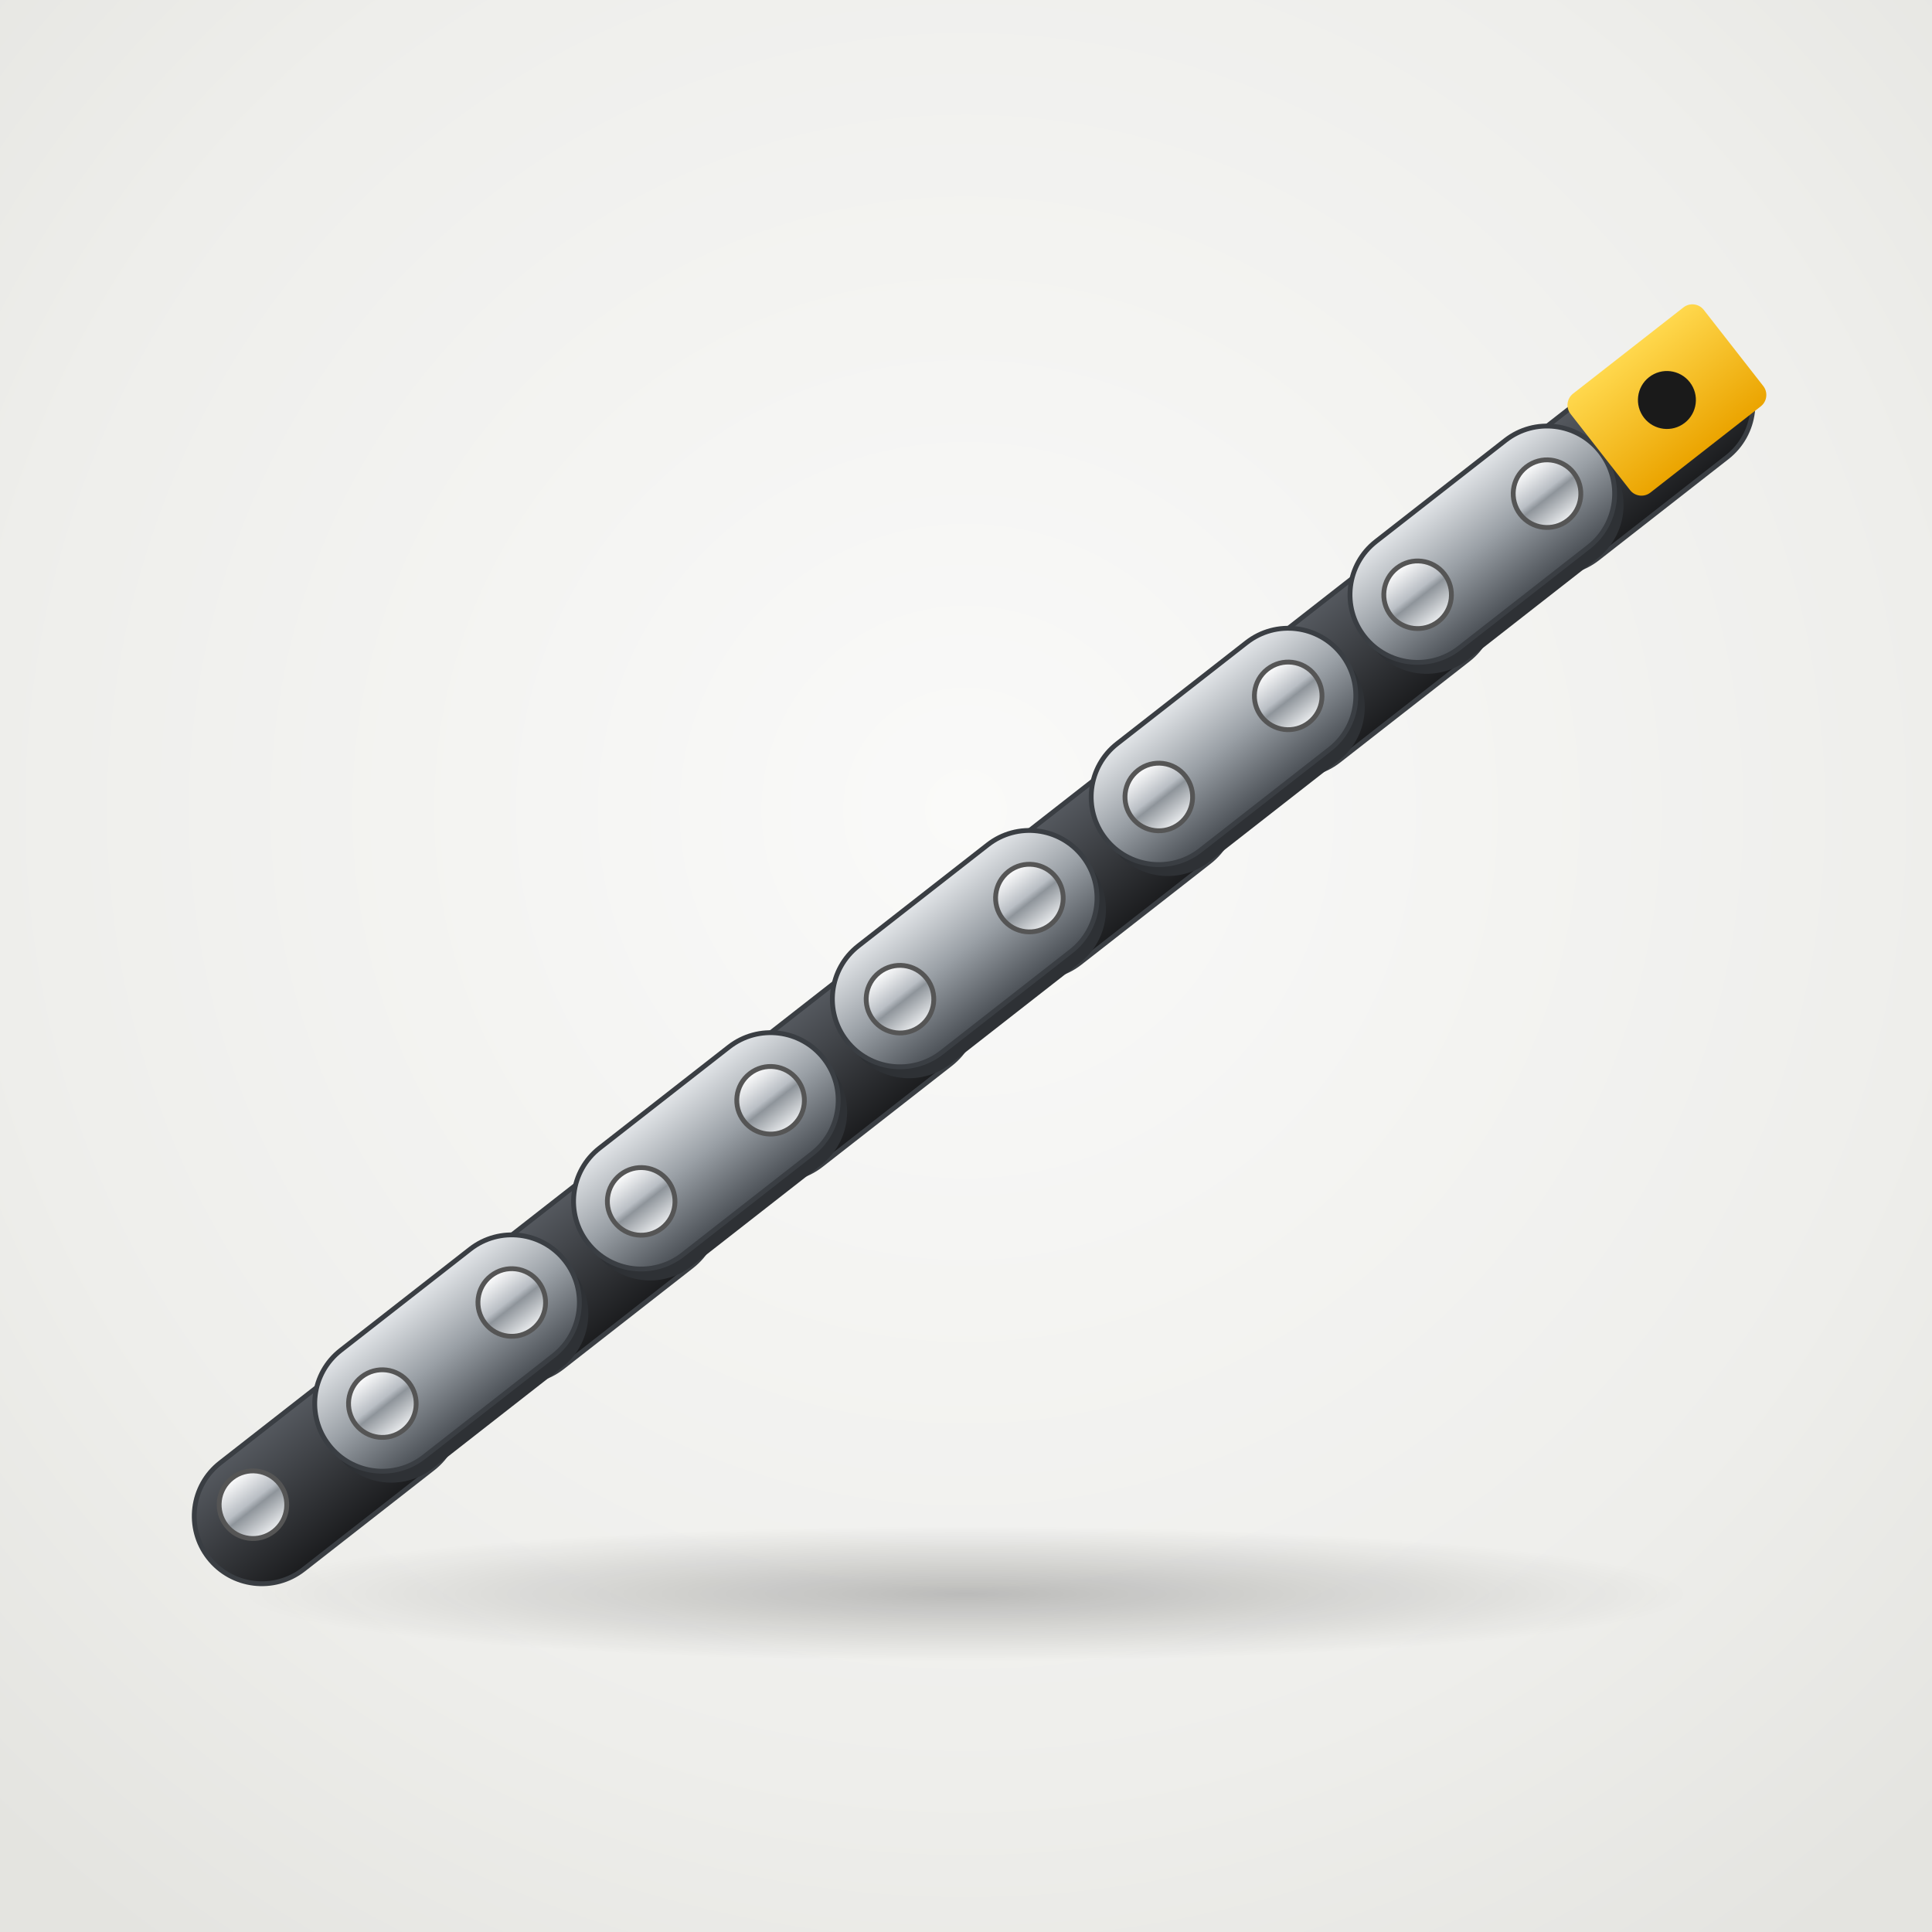
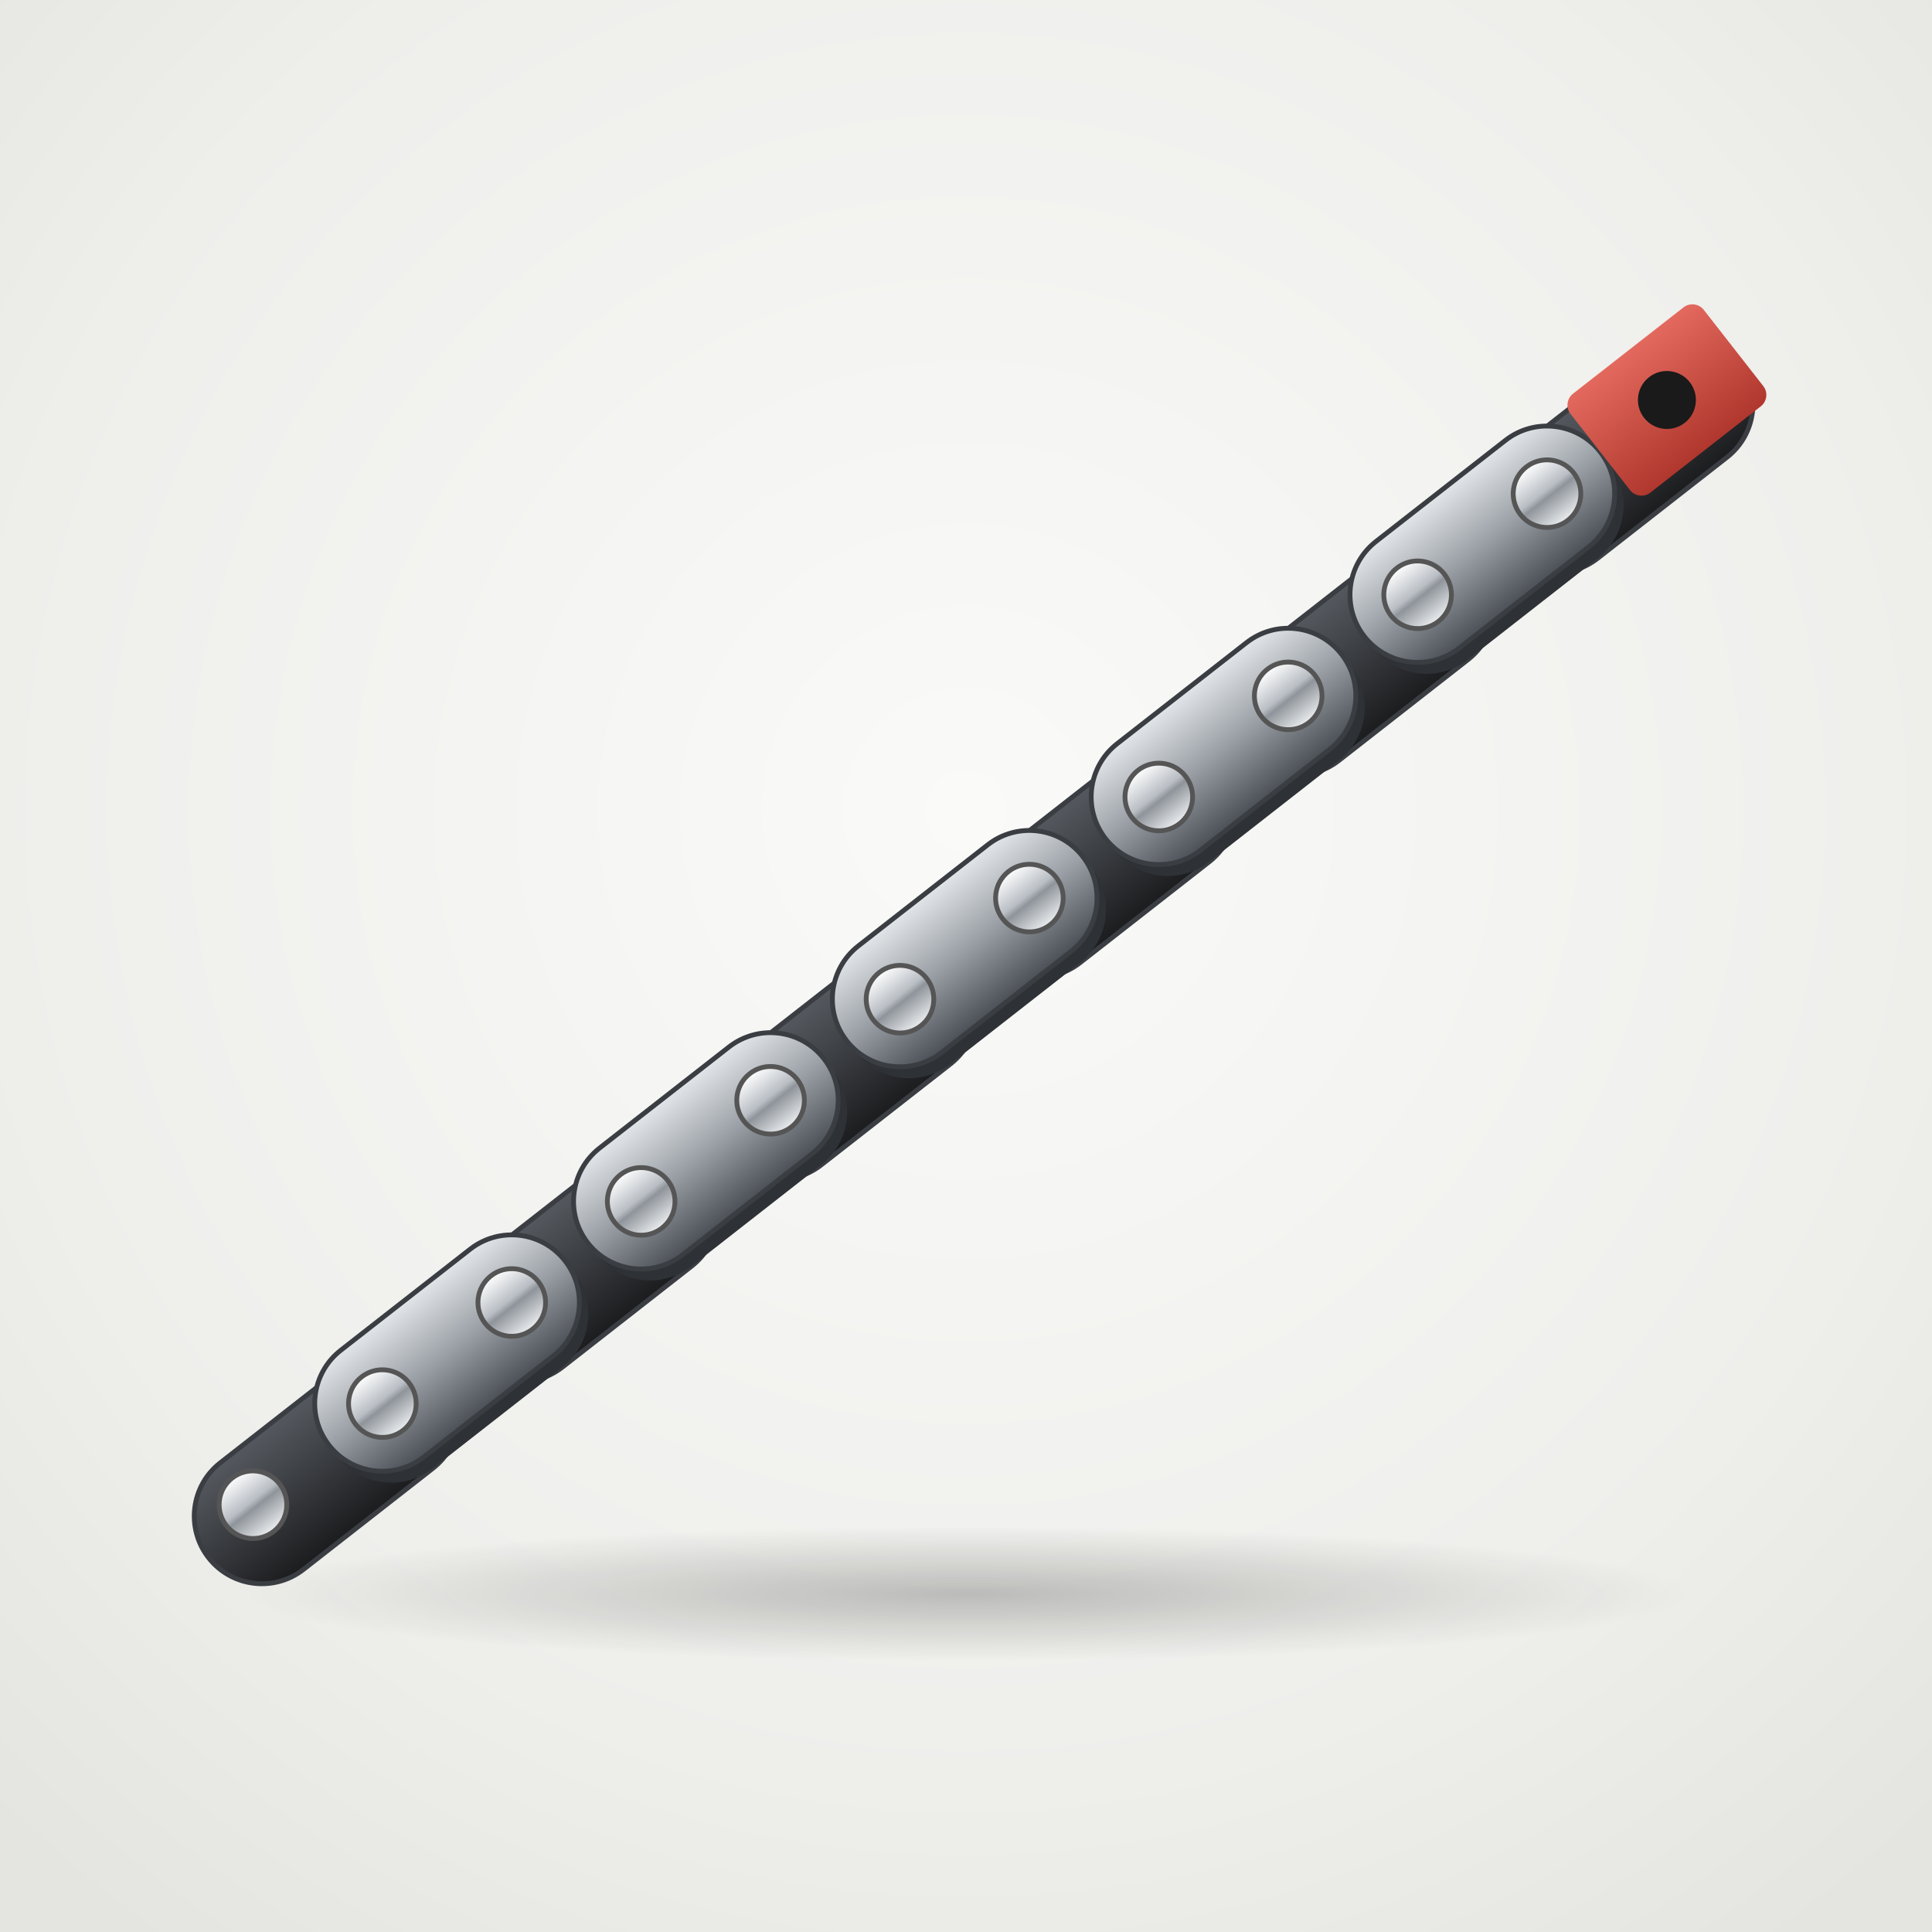
<svg xmlns="http://www.w3.org/2000/svg" viewBox="0 0 800 800" width="800" height="800">
  <defs>
    <radialGradient id="bg" cx="50%" cy="42%" r="72%">
      <stop offset="0" stop-color="#FAFAF9" />
      <stop offset=".7" stop-color="#EEEEEB" />
      <stop offset="1" stop-color="#E4E4E0" />
    </radialGradient>
    <radialGradient id="shadow">
      <stop offset="0" stop-color="#000" stop-opacity=".22" />
      <stop offset="1" stop-color="#000" stop-opacity="0" />
    </radialGradient>
    <linearGradient id="steel" x1="0" y1="0" x2="0" y2="1">
      <stop offset="0" stop-color="#E3E6E9" />
      <stop offset=".5" stop-color="#9AA0A6" />
      <stop offset="1" stop-color="#4B5056" />
    </linearGradient>
    <linearGradient id="steelX" x1="0" y1="0" x2="1" y2="0">
      <stop offset="0" stop-color="#5A5F65" />
      <stop offset=".35" stop-color="#D5D9DD" />
      <stop offset=".7" stop-color="#8E949A" />
      <stop offset="1" stop-color="#454A50" />
    </linearGradient>
    <linearGradient id="chrome" x1="0" y1="0" x2="0" y2="1">
      <stop offset="0" stop-color="#FFFFFF" />
      <stop offset=".45" stop-color="#B9BEC4" />
      <stop offset=".55" stop-color="#8E949A" />
      <stop offset="1" stop-color="#EEF0F2" />
    </linearGradient>
    <linearGradient id="dark" x1="0" y1="0" x2="0" y2="1">
      <stop offset="0" stop-color="#55595F" />
      <stop offset="1" stop-color="#1B1C1E" />
    </linearGradient>
    <linearGradient id="rubber" x1="0" y1="0" x2="0" y2="1">
      <stop offset="0" stop-color="#3C3C3C" />
      <stop offset="1" stop-color="#121212" />
    </linearGradient>
    <linearGradient id="yel" x1="0" y1="0" x2="0" y2="1">
-       <stop offset="0" stop-color="#FFD84D" />
-       <stop offset="1" stop-color="#EBA400" />
+       <stop offset="0" stop-color="#E3695E" />
+       <stop offset="1" stop-color="#B0372D" />
    </linearGradient>
    <linearGradient id="yelX" x1="0" y1="0" x2="1" y2="0">
-       <stop offset="0" stop-color="#B07800" />
-       <stop offset=".35" stop-color="#FFDB5C" />
-       <stop offset=".7" stop-color="#F2AE00" />
-       <stop offset="1" stop-color="#8F6200" />
+       <stop offset="0" stop-color="#8A2A22" />
+       <stop offset=".35" stop-color="#E8766B" />
+       <stop offset=".7" stop-color="#C8473D" />
+       <stop offset="1" stop-color="#76231C" />
    </linearGradient>
    <radialGradient id="ball" cx="35%" cy="35%" r="70%">
      <stop offset="0" stop-color="#FFFFFF" />
      <stop offset=".5" stop-color="#A3A9AF" />
      <stop offset="1" stop-color="#454A50" />
    </radialGradient>
    <pattern id="grid" width="40" height="40" patternUnits="userSpaceOnUse">
      <path d="M40 0H0V40" fill="none" stroke="#000" stroke-opacity=".045" />
    </pattern>
    <pattern id="hz" width="36" height="36" patternUnits="userSpaceOnUse" patternTransform="rotate(45)">
-       <rect width="36" height="36" fill="#FFC20E" />
-       <rect width="18" height="36" fill="#111" />
+       <rect width="36" height="36" fill="#FFFFFF" />
+       <rect width="18" height="36" fill="#C8473D" />
    </pattern>
  </defs>
  <rect width="800" height="800" fill="url(#bg)" />
  <ellipse cx="400" cy="660" rx="300" ry="28" fill="url(#shadow)" />
  <g transform="rotate(-38 400 400)">
    <rect x="2" y="372" width="124" height="56" rx="28" fill="url(#dark)" stroke="#3A3E43" stroke-width="2" />
    <rect x="138" y="372" width="124" height="56" rx="28" fill="url(#dark)" stroke="#3A3E43" stroke-width="2" />
    <rect x="274" y="372" width="124" height="56" rx="28" fill="url(#dark)" stroke="#3A3E43" stroke-width="2" />
    <rect x="410" y="372" width="124" height="56" rx="28" fill="url(#dark)" stroke="#3A3E43" stroke-width="2" />
    <rect x="546" y="372" width="124" height="56" rx="28" fill="url(#dark)" stroke="#3A3E43" stroke-width="2" />
    <rect x="682" y="372" width="124" height="56" rx="28" fill="url(#dark)" stroke="#3A3E43" stroke-width="2" />
    <rect x="70" y="372" width="124" height="56" rx="28" fill="#2E3135" />
    <rect x="206" y="372" width="124" height="56" rx="28" fill="#2E3135" />
    <rect x="342" y="372" width="124" height="56" rx="28" fill="#2E3135" />
    <rect x="478" y="372" width="124" height="56" rx="28" fill="#2E3135" />
    <rect x="614" y="372" width="124" height="56" rx="28" fill="#2E3135" />
    <rect x="70" y="366" width="124" height="56" rx="28" fill="url(#steel)" stroke="#3A3E43" stroke-width="2" />
    <rect x="206" y="366" width="124" height="56" rx="28" fill="url(#steel)" stroke="#3A3E43" stroke-width="2" />
    <rect x="342" y="366" width="124" height="56" rx="28" fill="url(#steel)" stroke="#3A3E43" stroke-width="2" />
    <rect x="478" y="366" width="124" height="56" rx="28" fill="url(#steel)" stroke="#3A3E43" stroke-width="2" />
    <rect x="614" y="366" width="124" height="56" rx="28" fill="url(#steel)" stroke="#3A3E43" stroke-width="2" />
    <circle cx="30" cy="394" r="14" fill="url(#chrome)" stroke="#555" stroke-width="2" />
    <circle cx="98" cy="394" r="14" fill="url(#chrome)" stroke="#555" stroke-width="2" />
    <circle cx="166" cy="394" r="14" fill="url(#chrome)" stroke="#555" stroke-width="2" />
    <circle cx="234" cy="394" r="14" fill="url(#chrome)" stroke="#555" stroke-width="2" />
    <circle cx="302" cy="394" r="14" fill="url(#chrome)" stroke="#555" stroke-width="2" />
    <circle cx="370" cy="394" r="14" fill="url(#chrome)" stroke="#555" stroke-width="2" />
    <circle cx="438" cy="394" r="14" fill="url(#chrome)" stroke="#555" stroke-width="2" />
    <circle cx="506" cy="394" r="14" fill="url(#chrome)" stroke="#555" stroke-width="2" />
    <circle cx="574" cy="394" r="14" fill="url(#chrome)" stroke="#555" stroke-width="2" />
    <circle cx="642" cy="394" r="14" fill="url(#chrome)" stroke="#555" stroke-width="2" />
    <circle cx="710" cy="394" r="14" fill="url(#chrome)" stroke="#555" stroke-width="2" />
    <circle cx="778" cy="394" r="14" fill="url(#chrome)" stroke="#555" stroke-width="2" />
    <rect x="738" y="368" width="70" height="52" rx="6" fill="url(#yel)" />
    <circle cx="773" cy="394" r="12" fill="#1A1A1A" />
  </g>
</svg>
